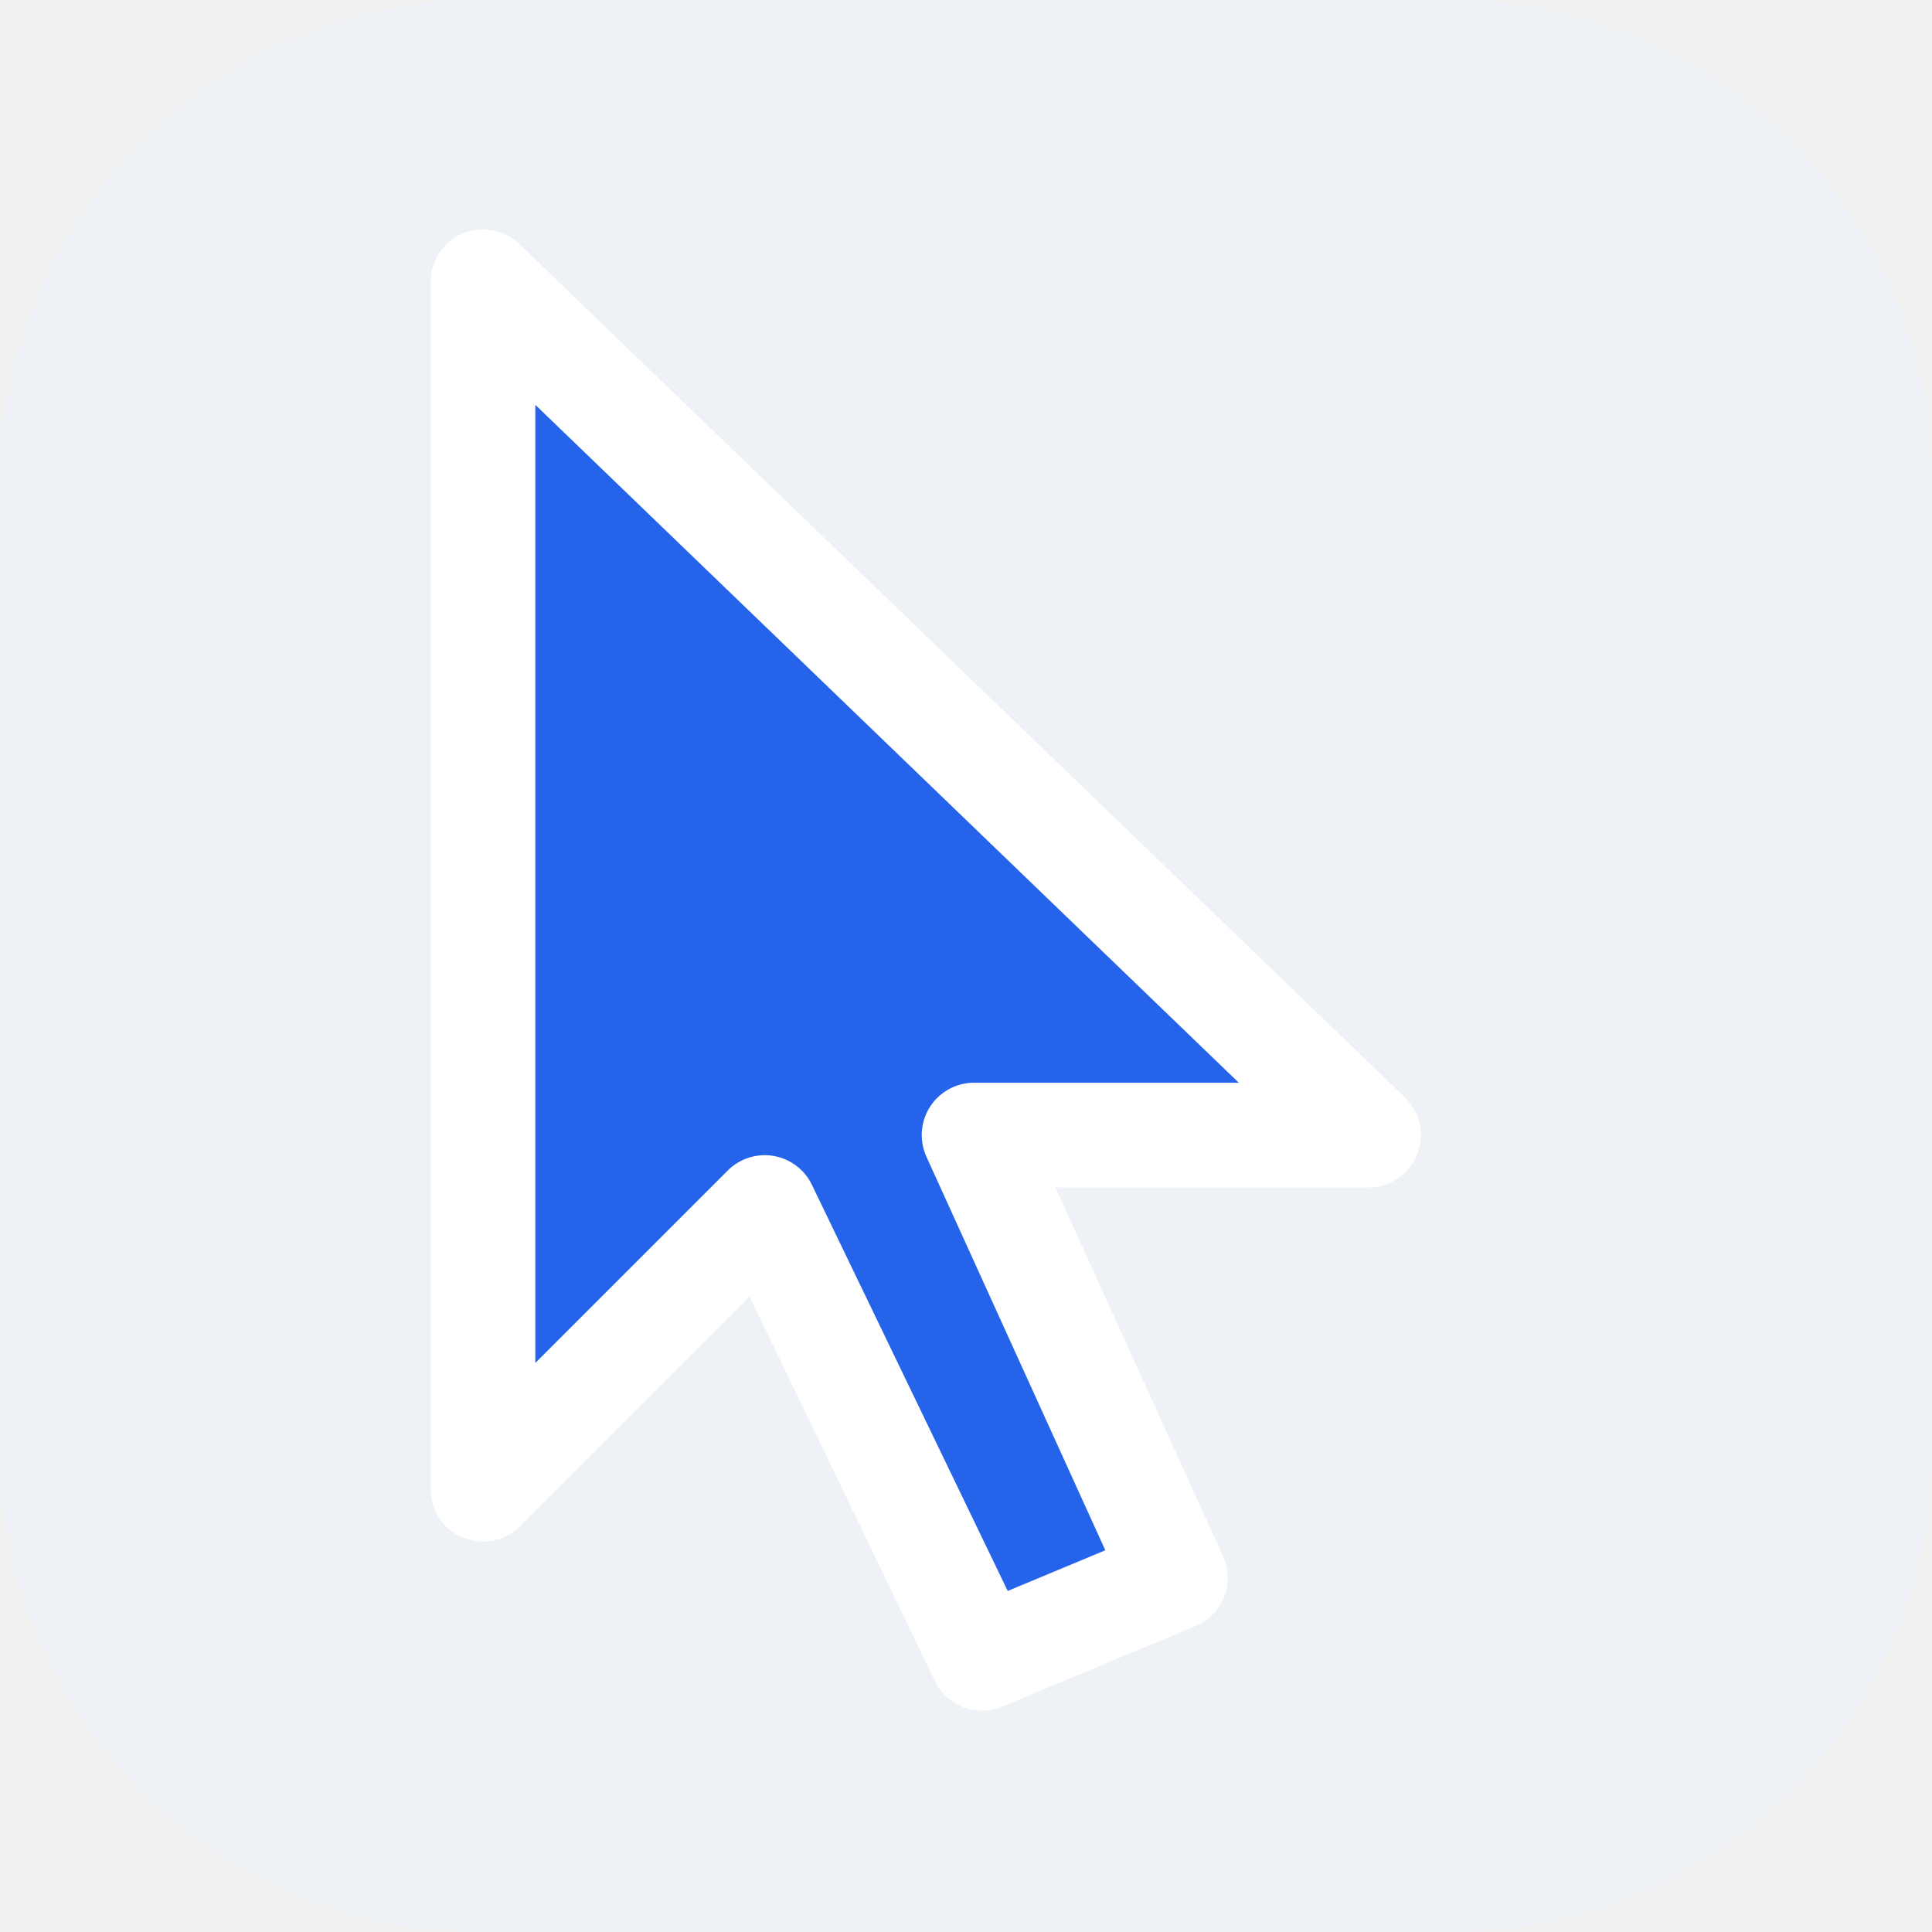
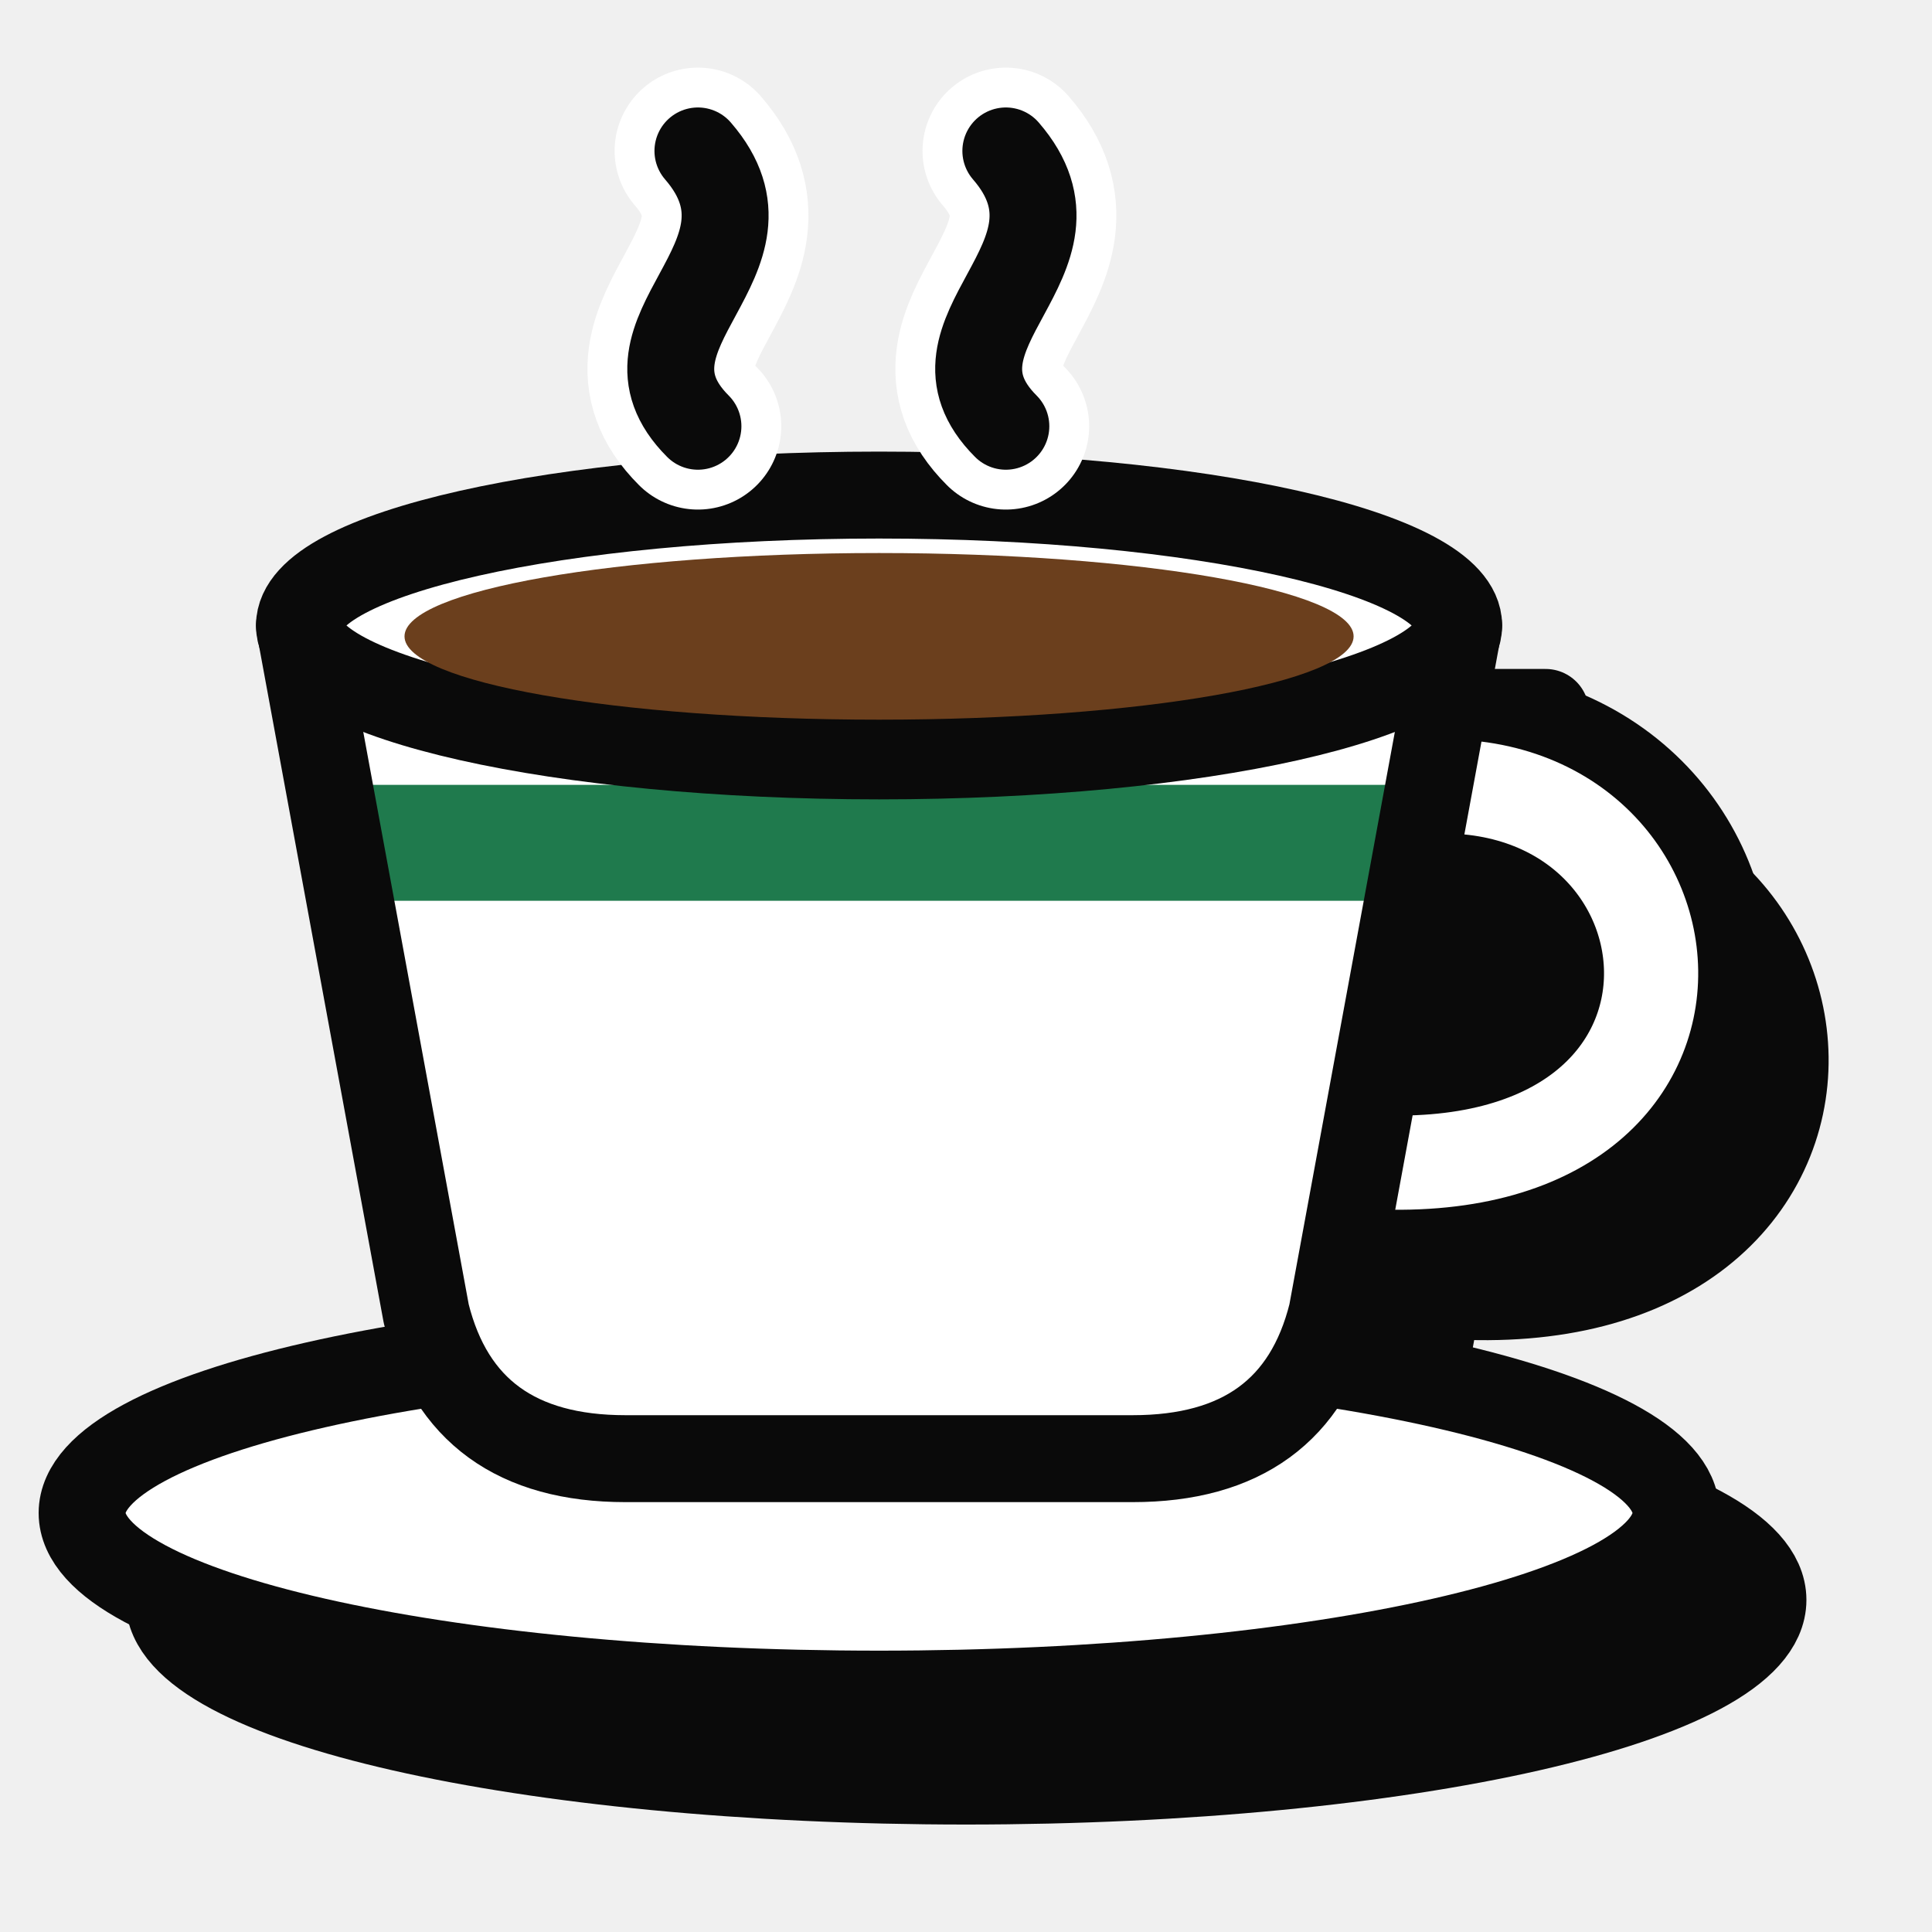
- <svg xmlns="http://www.w3.org/2000/svg" width="64" height="64" viewBox="0 0 24 24">
-   <rect width="24" height="24" rx="6" fill="#eef2f7" />
-   <path d="M6 3.5 L6 18.5 L9.5 15 L12.2 20.6 L14.6 19.6 L12.1 14.1 L17 14.1 Z" fill="#2563eb" stroke="#fff" stroke-width="1.3" stroke-linejoin="round" />
+ <svg xmlns="http://www.w3.org/2000/svg" viewBox="0 0 64 64">
+   <g transform="translate(32 32) scale(1.2) translate(-32.4 -30.4)" stroke-linejoin="round" stroke-linecap="round">
+     <g transform="translate(2.4 2.4)" fill="#0a0a0a" stroke="#0a0a0a" stroke-width="2.4">
+       <ellipse cx="30" cy="45.5" rx="22" ry="5" />
+       <path d="M14 21 L17.5 40 Q18.5 44 23 44 L37 44 Q41.5 44 42.5 40 L46 21 Z" />
+       <path d="M44.6 25.5 C53 24.5 54.5 36.5 43.4 35.8" fill="none" stroke-width="5" />
+     </g>
+     <ellipse cx="30" cy="45.5" rx="22" ry="5" fill="#ffffff" stroke="#0a0a0a" stroke-width="2.4" />
+     <path d="M44.6 25.5 C53 24.5 54.5 36.5 43.4 35.8" fill="none" stroke="#0a0a0a" stroke-width="6.6" />
+     <path d="M44.6 25.5 C53 24.5 54.5 36.5 43.4 35.8" fill="none" stroke="#ffffff" stroke-width="2.6" />
+     <path d="M14 21 L17.5 40 Q18.5 44 23 44 L37 44 Q41.5 44 42.5 40 L46 21 Z" fill="#ffffff" />
+     <path d="M15.9 25.4 L44.1 25.4 L43.55 28.6 L16.45 28.6 Z" fill="#1f7a4d" />
+     <path d="M14 21 L17.5 40 Q18.5 44 23 44 L37 44 Q41.5 44 42.5 40 L46 21 Z" fill="none" stroke="#0a0a0a" stroke-width="2.4" />
+     <ellipse cx="30" cy="21" rx="16" ry="3.6" fill="#ffffff" stroke="#0a0a0a" stroke-width="2.4" />
+     <ellipse cx="30" cy="21.3" rx="13.1" ry="2.3" fill="#6b3f1d" />
+     <path d="M25 15.5 c-2.6 -2.6 2.6 -4.6 0 -7.6 M33.5 15.5 c-2.6 -2.6 2.6 -4.6 0 -7.6" fill="none" stroke="#ffffff" stroke-width="4.6" />
+     <path d="M25 15.5 c-2.6 -2.6 2.6 -4.6 0 -7.6 M33.5 15.5 c-2.6 -2.6 2.6 -4.6 0 -7.6" fill="none" stroke="#0a0a0a" stroke-width="2.4" />
+   </g>
</svg>
